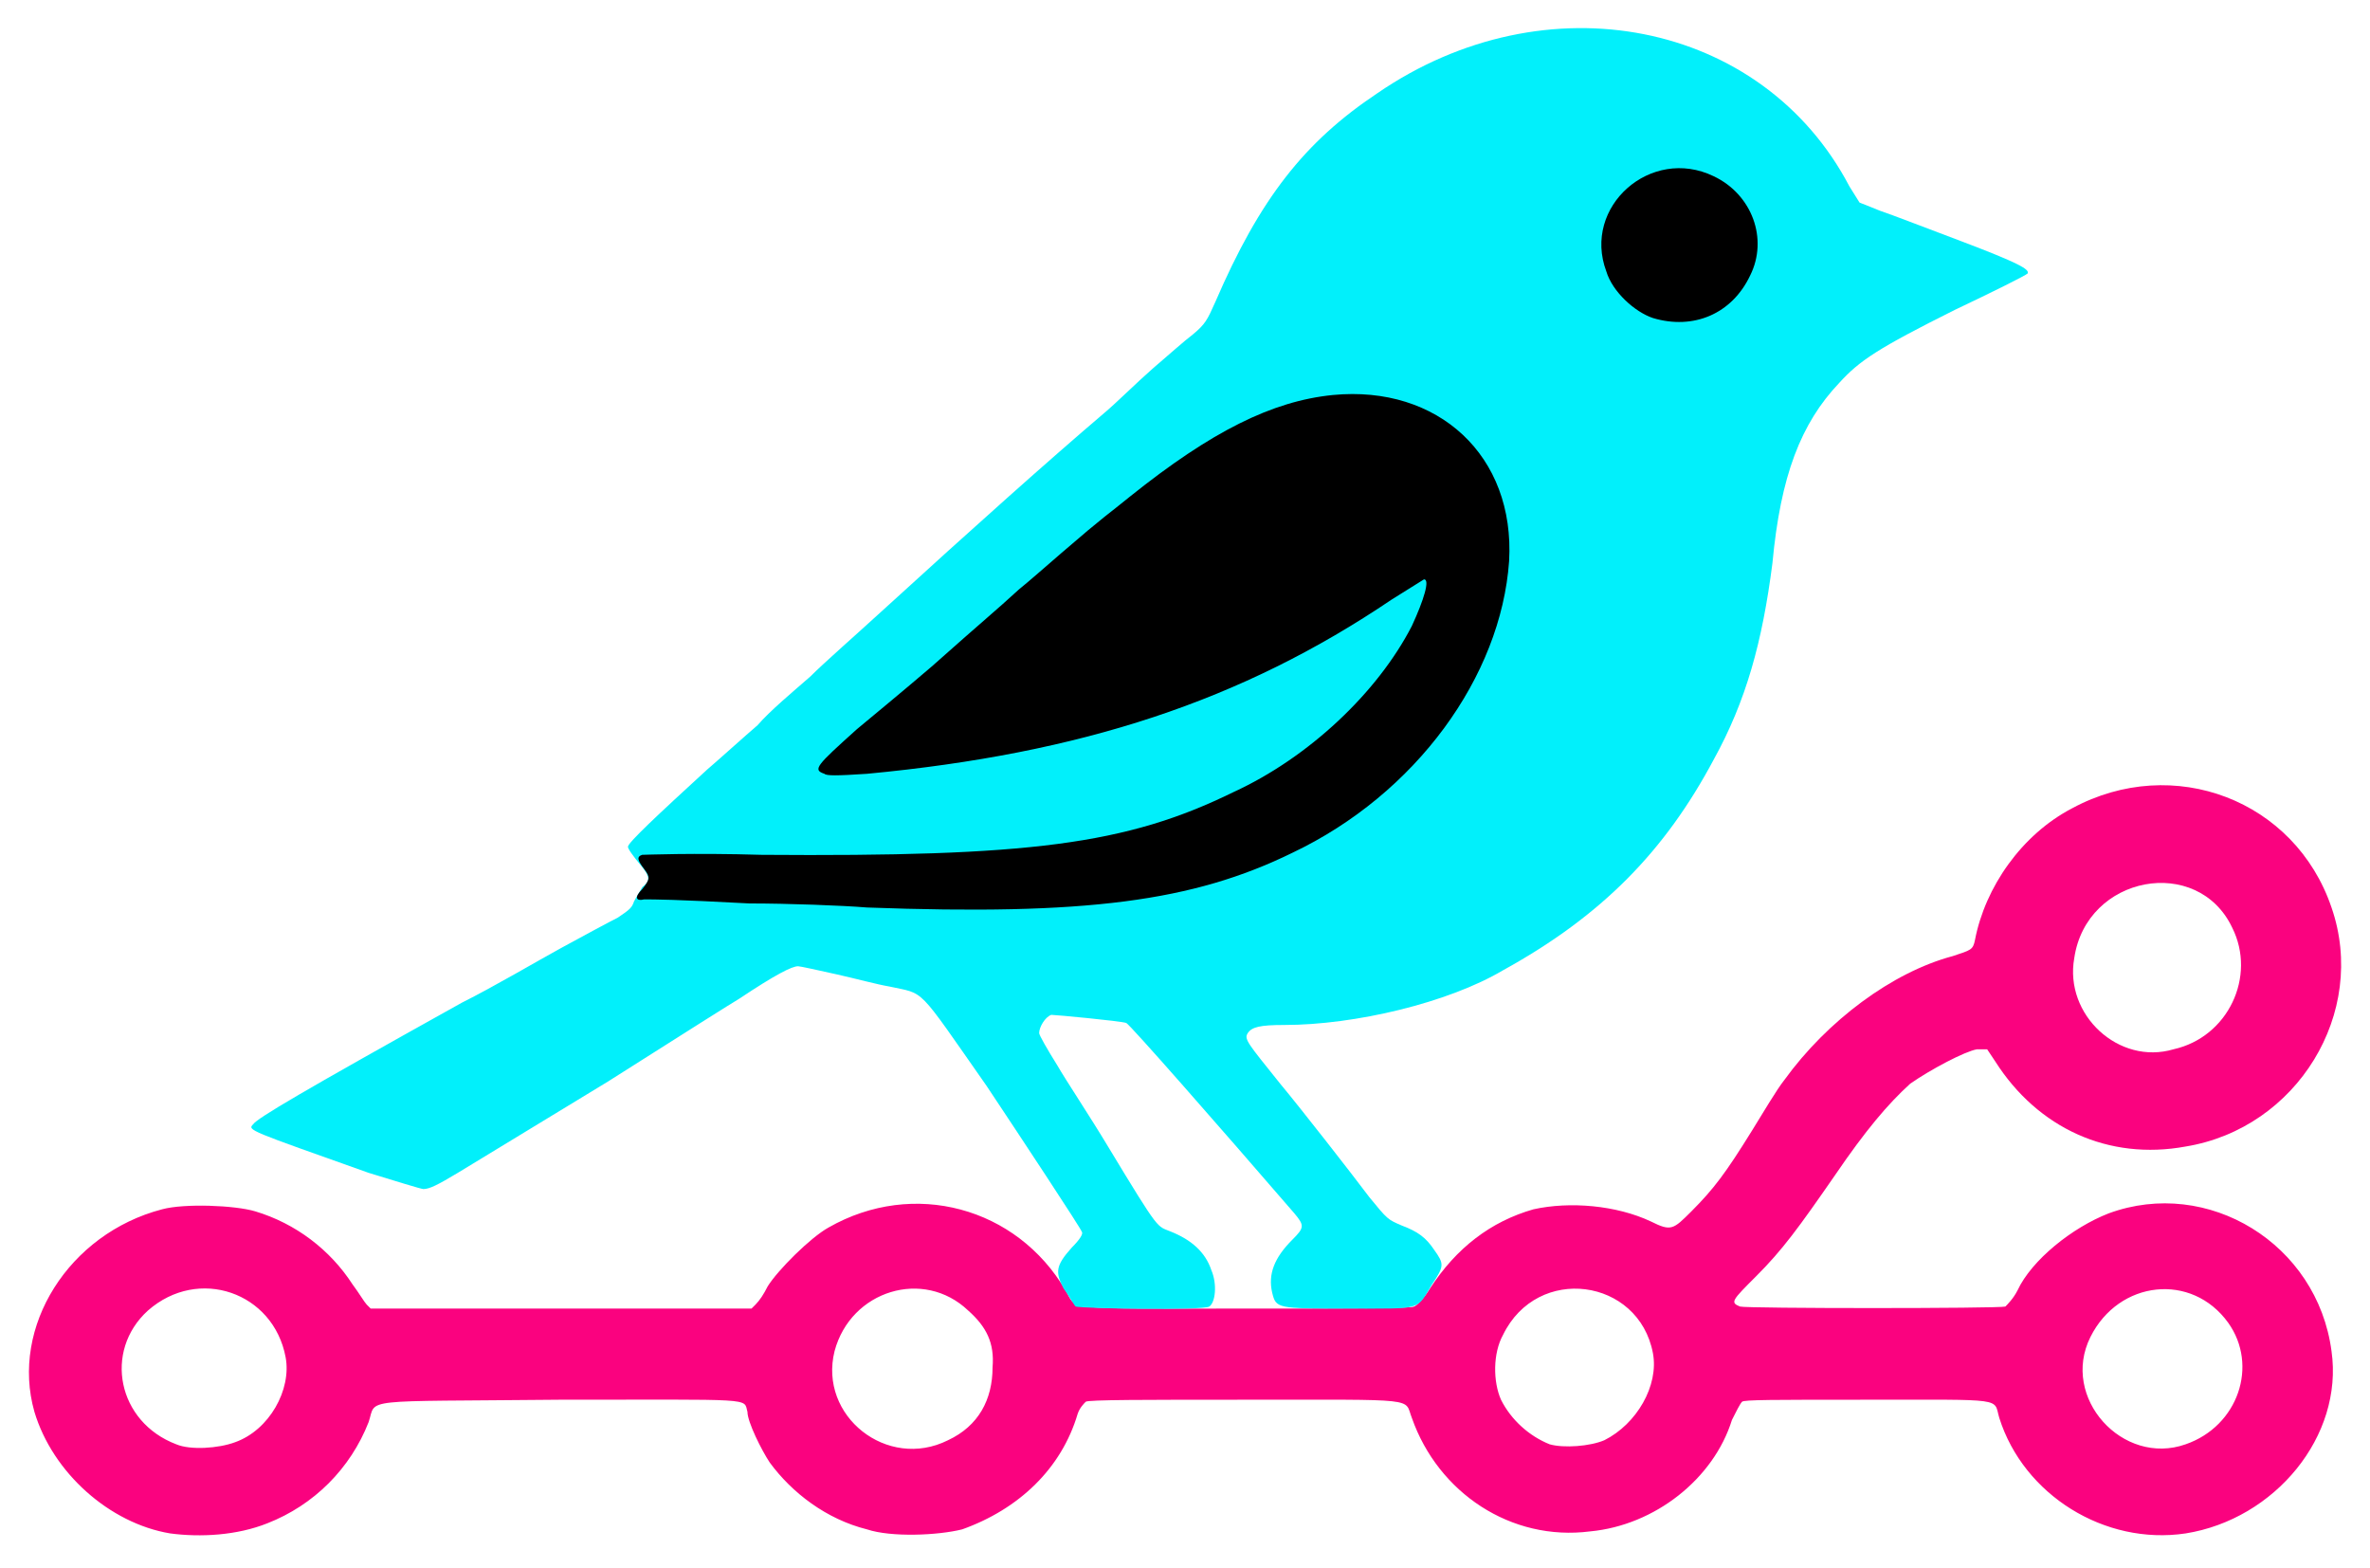
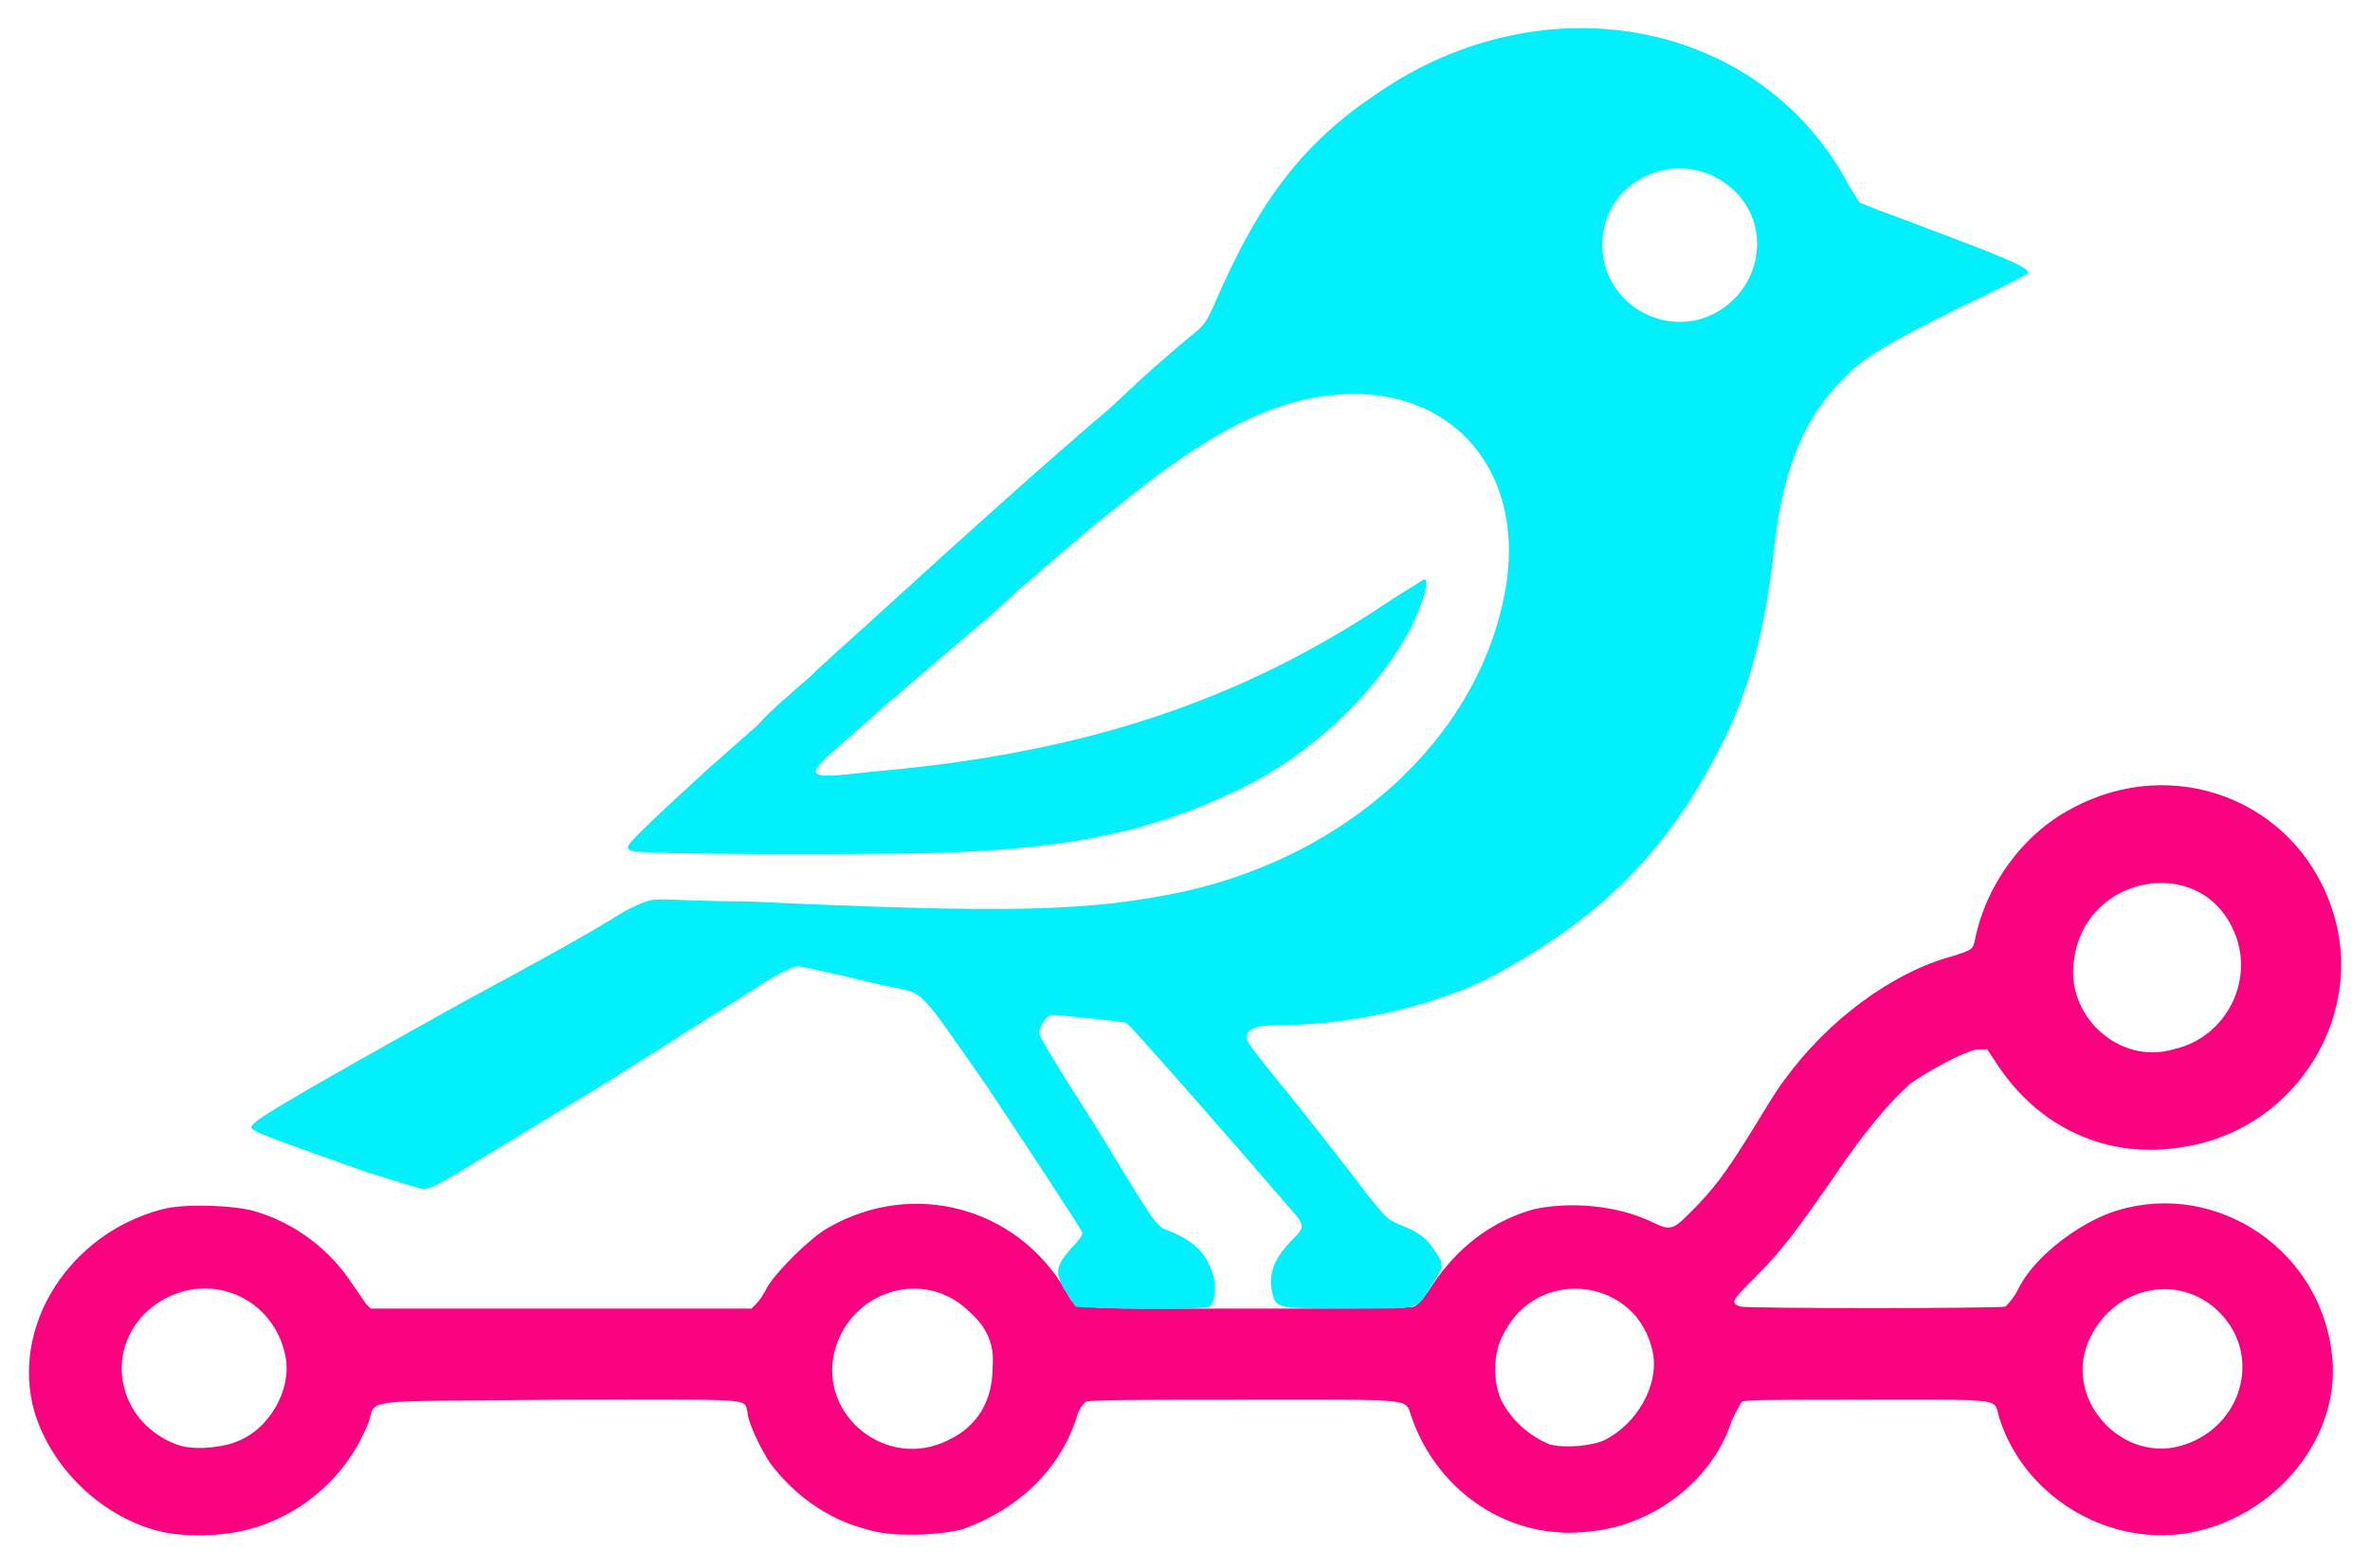
<svg xmlns="http://www.w3.org/2000/svg" viewBox="50 270 1170 774" role="img">
  <path fill="#fa027f" fill-rule="evenodd" d="M134 1027C104 1022 76 997 67 967C55 925 84 879 130 867C141 864 166 865 176 868C196 874 213 887 224 904C227 908 230 913 231 914L233 916L327 916L421 916L423 914C425 912 427 909 429 905C434 897 450 881 459 876C501 852 552 866 576 907C582 917 573 916 665 916C710 916 748 916 748 915C749 915 753 911 756 906C769 886 786 873 807 867C825 863 848 865 865 873C875 878 876 877 885 868C896 857 902 849 915 828C920 820 927 808 931 803C952 774 984 750 1014 742C1023 739 1024 739 1025 734C1030 708 1048 682 1073 669C1123 642 1183 665 1201 718C1219 770 1184 827 1129 836C1091 843 1056 827 1035 794L1031 788L1026 788C1020 789 1003 798 993 805C982 815 971 828 956 850C938 876 930 887 917 900C905 912 904 913 909 915C912 916 1037 916 1040 915C1041 914 1044 911 1046 907C1053 892 1073 876 1091 869C1140 851 1194 884 1201 937C1207 979 1173 1020 1129 1027C1089 1033 1049 1008 1037 970C1034 960 1041 961 972 961C925 961 911 961 910 962C909 963 907 967 905 971C896 1000 867 1023 835 1026C796 1031 760 1007 747 970C743 960 752 961 665 961C616 961 587 961 586 962C585 963 583 965 582 968C574 995 553 1015 525 1025C513 1028 490 1029 478 1025C458 1020 441 1007 430 992C426 986 419 972 419 967C417 960 424 961 326 961C226 962 236 960 232 972C223 995 205 1013 182 1022C167 1028 149 1029 134 1027ZM166 982C183 976 194 956 191 940C185 908 148 895 123 917C101 937 108 972 137 983C144 986 158 985 166 982ZM518 981C533 974 540 961 540 945C541 933 537 925 528 917C506 896 470 907 462 937C454 969 488 996 518 981ZM1129 983C1155 974 1165 944 1150 923C1132 898 1096 902 1082 930C1067 960 1098 994 1129 983ZM842 981C858 973 869 954 866 938C859 901 809 894 792 929C787 938 787 952 791 961C796 971 805 979 815 983C822 985 835 984 842 981ZM1123 788C1150 782 1164 752 1152 728C1135 692 1080 702 1074 743C1069 771 1096 796 1123 788Z" />
-   <path fill="#01f0fb" d="M581 915C580 914 578 910 575 906C571 898 571 895 579 886C583 882 585 879 584 878C584 877 553 830 537 806C502 756 507 761 489 757C483 756 472 753 463 751C454 749 445 747 444 747C441 747 433 751 415 763C410 766 391 778 350 804C332 815 294 838 276 849C266 855 262 857 259 857C258 857 245 853 232 849C173 828 172 828 175 825C177 822 199 809 278 765C294 757 316 744 327 738C338 732 351 725 355 723C361 719 362 718 363 715C364 713 366 710 367 708C371 705 371 703 367 698C362 692 360 689 360 688C360 686 375 672 399 650C406 644 417 634 424 628C430 621 442 611 450 604C457 597 473 583 485 572C531 530 568 497 595 474C601 469 611 459 619 452C626 446 635 438 639 435C645 430 646 428 650 419C672 368 694 340 730 316C813 259 920 280 963 362L968 370L978 374C984 376 1002 383 1018 389C1047 400 1052 403 1051 405C1050 406 1034 414 1015 423C977 442 968 448 958 459C939 479 929 505 925 548C920 587 912 616 896 645C872 690 841 722 792 749C765 765 719 776 684 776C672 776 668 777 666 780C664 783 666 785 682 805C692 817 717 849 726 861C735 872 735 872 742 875C750 878 754 881 758 887C763 894 763 895 757 904C749 917 753 916 716 916C680 916 680 916 678 908C676 899 679 891 688 882C694 876 694 875 689 869C651 825 608 776 606 775C603 774 571 771 569 771C566 772 563 777 563 780C563 781 567 788 572 796C576 803 588 821 597 836C623 879 621 875 628 878C638 882 645 888 648 897C651 904 650 913 647 915C644 917 584 916 581 915Z" />
-   <path fill="#000" d="M478 718C466 717 439 716 420 716C383 714 373 714 368 714C364 715 363 713 367 709C371 704 371 703 368 699C365 695 364 693 367 692C368 692 392 691 426 692C558 693 606 687 659 661C696 644 730 612 747 579C753 566 756 556 753 556C753 556 745 561 737 566C663 616 584 642 478 652C463 653 458 653 457 652C451 650 453 648 473 630C479 625 496 611 510 599C537 575 541 572 553 561C558 557 567 549 574 543C596 524 597 524 608 515C648 483 678 468 708 465C760 460 798 495 795 547C791 604 749 662 688 691C639 715 586 722 478 718ZM866 427C857 424 846 414 843 404C831 372 865 342 896 357C915 366 923 388 914 406C905 425 886 433 866 427Z" />
+   <path fill="#01f0fb" fill-rule="evenodd" d="M581 915C580 914 578 910 575 906C571 898 571 895 579 886C583 882 585 879 584 878C584 877 553 830 537 806C502 756 507 761 489 757C483 756 472 753 463 751C454 749 445 747 444 747C441 747 433 751 415 763C410 766 391 778 350 804C332 815 294 838 276 849C266 855 262 857 259 857C258 857 245 853 232 849C173 828 172 828 175 825C177 822 199 809 278 765C317 744 344 729 358 720C370 714 371 714 378 714C381 714 400 715 419 715C549 721 588 720 635 710C715 692 777 636 792 567C806 505 768 459 708 465C678 468 648 483 608 515C597 524 596 524 574 543C567 549 558 557 553 561C549 565 542 571 540 573C501 606 491 615 486 619C484 621 475 629 468 635C446 654 446 655 480 651C585 642 663 616 737 566C745 561 753 556 753 556C756 556 753 566 747 579C730 612 696 644 659 661C619 680 579 689 514 691C484 692 365 692 362 690C361 690 360 689 360 688C360 686 374 673 399 650C406 644 417 634 424 628C430 621 442 611 450 604C457 597 473 583 485 572C531 530 568 497 595 474C601 469 611 459 619 452C626 446 635 438 639 435C645 430 646 428 650 419C672 368 694 340 730 316C813 259 920 280 963 362L968 370L978 374C984 376 1002 383 1018 389C1047 400 1052 403 1051 405C1050 406 1034 414 1015 423C977 442 968 448 958 459C939 479 929 505 925 548C920 587 912 616 896 645C872 690 841 722 792 749C765 765 719 776 684 776C672 776 668 777 666 780C664 783 666 785 682 805C692 817 717 849 726 861C735 872 735 872 742 875C750 878 754 881 758 887C763 894 763 895 757 904C749 917 753 916 716 916C680 916 680 916 678 908C676 899 679 891 688 882C694 876 694 875 689 869C651 825 608 776 606 775C603 774 571 771 569 771C566 772 563 777 563 780C563 781 567 788 572 796C576 803 588 821 597 836C623 879 621 875 628 878C638 882 645 888 648 897C651 904 650 913 647 915C644 917 584 916 581 915ZM891 427C917 418 926 386 908 366C884 340 841 356 841 391C841 417 867 435 891 427Z" />
</svg>
